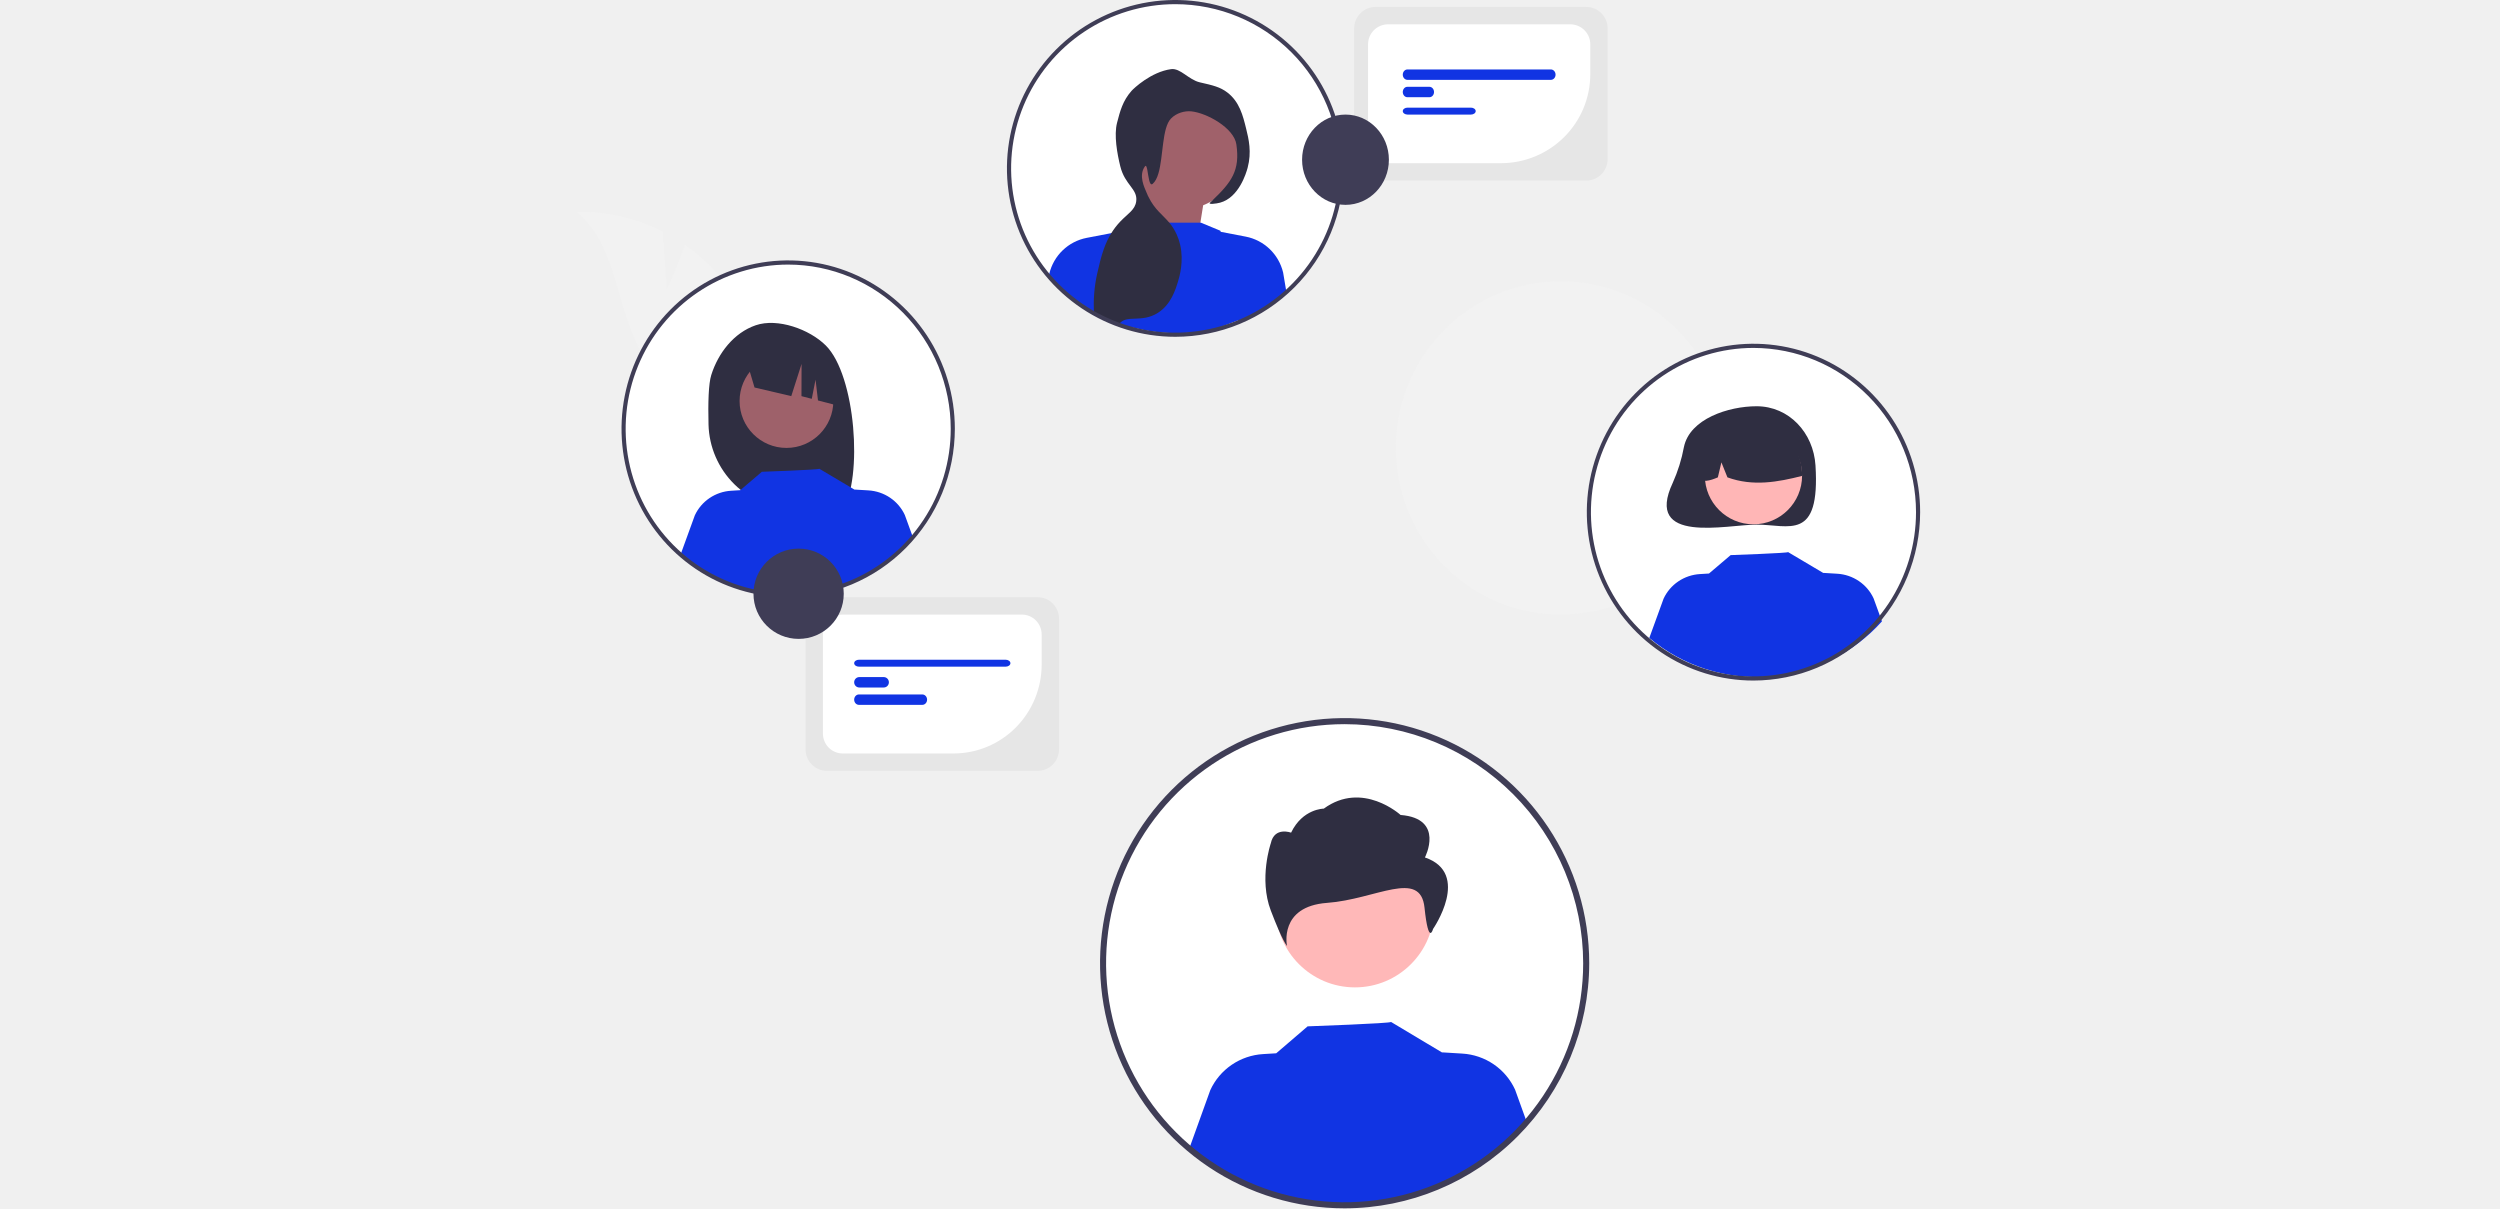
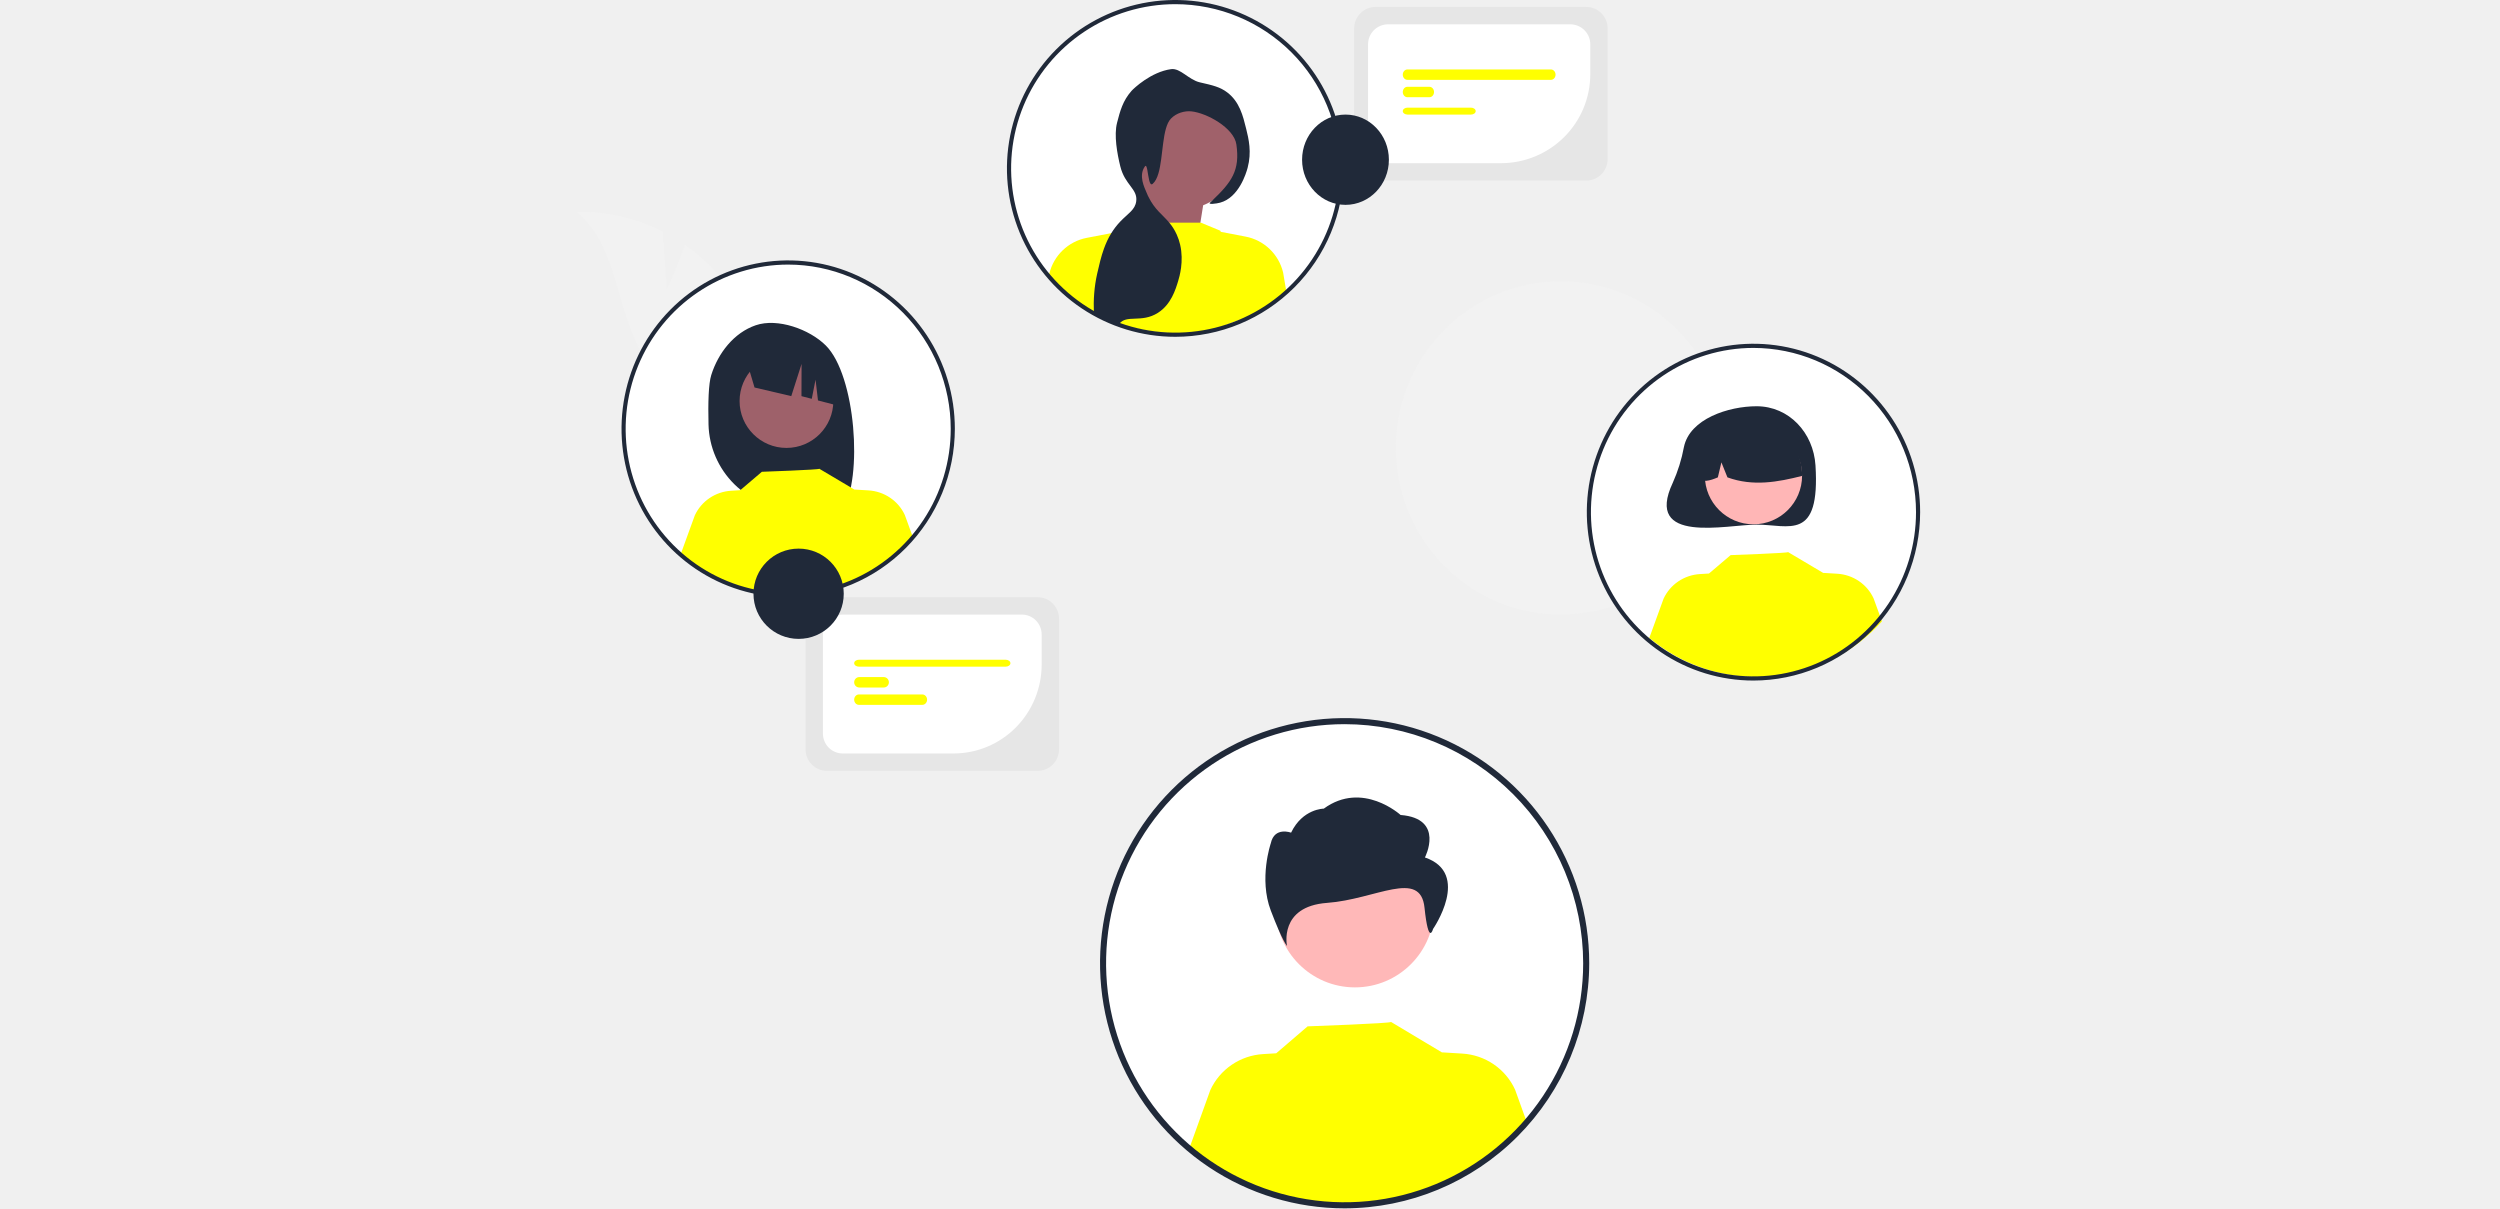
<svg xmlns="http://www.w3.org/2000/svg" preserveAspectRatio="xMidYMid meet" viewBox="0 0 720 348" fill="none">
-   <g clip-path="url(#clip0_3763_12491)">
-     <path d="M497 129.085C496.983 138.579 494.181 147.854 488.948 155.738C483.714 163.622 476.285 169.761 467.599 173.379C458.914 176.996 449.361 177.93 440.15 176.061C430.94 174.192 422.484 169.606 415.853 162.881C409.222 156.156 404.713 147.595 402.896 138.281C401.08 128.966 402.038 119.317 405.648 110.553C409.259 101.788 415.36 94.302 423.18 89.042C431.001 83.782 440.189 80.983 449.584 81C455.826 80.995 462.008 82.236 467.774 84.653C473.54 87.07 478.777 90.614 483.183 95.083C487.589 99.551 491.078 104.855 493.449 110.691C495.82 116.526 497.027 122.777 497 129.085Z" fill="#F2F2F2" />
-     <path d="M504.5 195C530.734 195 552 173.734 552 147.5C552 121.266 530.734 100 504.5 100C478.266 100 457 121.266 457 147.5C457 173.734 478.266 195 504.5 195Z" fill="white" />
-     <path d="M484.965 128.766C484.31 132.302 483.236 135.747 481.765 139.027C473.344 156.925 497.325 151.091 505.895 151.091C515.265 151.091 524.23 156.042 522.861 134.046C522.276 124.65 515.265 117 505.895 117C497.892 117 486.639 120.574 484.965 128.766Z" fill="#2F2E41" />
-     <path d="M505 151C512.732 151 519 144.732 519 137C519 129.268 512.732 123 505 123C497.268 123 491 129.268 491 137C491 144.732 497.268 151 505 151Z" fill="#FFB6B6" />
-     <path d="M495.426 123.304C497.798 121.834 500.515 121.039 503.292 121.001C506.069 120.964 508.806 121.686 511.215 123.092C513.624 124.498 515.617 126.536 516.986 128.993C518.355 131.45 519.05 134.236 518.997 137.059C512.101 138.82 504.855 140.167 497.501 137.48L495.764 133.159L494.74 137.483C492.5 138.414 490.254 139.202 488.009 137.474C487.917 134.659 488.554 131.869 489.856 129.382C491.157 126.895 493.078 124.799 495.426 123.304Z" fill="#2F2E41" />
-     <path d="M542 178.953C533.703 188.264 522.027 193.984 509.492 194.877C496.957 195.771 484.568 191.766 475 183.729L479.108 172.424C480.036 170.416 481.501 168.695 483.345 167.446C485.189 166.197 487.344 165.467 489.577 165.333L492.19 165.175L498.421 159.874C498.421 159.874 515.21 159.283 514.961 159L525.131 165.033L525.122 164.992L529.12 165.233C531.354 165.366 533.508 166.096 535.353 167.346C537.197 168.595 538.662 170.316 539.59 172.324L542 178.953Z" fill="#1134E3" />
-     <path d="M192.043 83.388L190.866 66.698C183.155 62.768 174.619 60.817 166 61.014C178.126 70.568 177.154 89.663 185.552 102.731C188.202 106.787 191.713 110.182 195.825 112.667C199.938 115.151 204.546 116.66 209.308 117.082L219.399 123C220.554 115.223 220.04 107.283 217.894 99.727C215.749 92.171 212.021 85.18 206.969 79.234C204.103 75.927 200.839 73.001 197.255 70.525C195.05 76.981 192.043 83.388 192.043 83.388Z" fill="#F2F2F2" />
-     <path d="M505 196C495.507 196 486.226 193.156 478.333 187.826C470.439 182.497 464.287 174.922 460.654 166.06C457.021 157.198 456.07 147.446 457.922 138.038C459.774 128.63 464.346 119.988 471.059 113.205C477.772 106.422 486.325 101.803 495.636 99.932C504.947 98.061 514.598 99.021 523.369 102.692C532.14 106.363 539.636 112.579 544.911 120.555C550.185 128.531 553 137.908 553 147.5C552.986 160.359 547.924 172.686 538.925 181.779C529.927 190.871 517.726 195.985 505 196ZM505 100.2C495.741 100.2 486.691 102.974 478.993 108.172C471.294 113.369 465.294 120.756 461.751 129.399C458.208 138.042 457.281 147.552 459.087 156.728C460.893 165.903 465.352 174.331 471.899 180.946C478.446 187.561 486.787 192.066 495.867 193.891C504.948 195.716 514.36 194.779 522.914 191.199C531.468 187.619 538.779 181.557 543.923 173.778C549.067 166 551.812 156.855 551.812 147.5C551.798 134.96 546.862 122.937 538.086 114.07C529.31 105.202 517.411 100.214 505 100.2Z" fill="#3F3D56" />
-     <path d="M338.5 96C364.734 96 386 74.734 386 48.5C386 22.267 364.734 1 338.5 1C312.266 1 291 22.267 291 48.5C291 74.734 312.266 96 338.5 96Z" fill="white" />
-     <path d="M344.755 70.113L347.094 55.459L331.302 49.012L328.962 71.286L344.755 70.113Z" fill="#A0616A" />
-     <path d="M360.413 90.48C359.057 91.142 357.402 91.938 356 92.469C353.195 93.532 350.536 94.778 347.566 95.314C344.663 95.839 341.617 95.948 338.637 95.948C334.61 95.948 330.602 95.415 326.731 94.457C325.215 94.085 324.265 94.491 322.762 93.96C322.028 93.468 321.431 93.023 321.274 92.966C319.409 92.288 318.331 92.311 316.567 91.413C316.329 91.294 316.092 91.172 315.854 91.043C315.591 90.909 315.33 90.766 315.066 90.619C314.731 90.435 314.397 90.243 314.064 90.049C312.949 89.402 311.851 88.703 310.802 87.976L310.733 87.93C310.671 87.886 310.609 87.844 310.549 87.8C310.588 87.596 310.624 87.409 310.658 87.244C310.787 86.594 310.872 86.237 310.872 86.237L317.943 71.598L319.914 67.519L320.875 67.123L328.132 64.134H345.87L351.466 66.453C351.466 66.453 351.495 66.559 351.552 66.763C352.109 68.769 355.364 79.338 360.413 90.48C360.482 90.635 360.053 89.687 360.413 90.48Z" fill="#1134E3" />
-     <path d="M340.764 60.172C349.658 60.172 356.869 52.946 356.869 44.032C356.869 35.119 349.658 27.894 340.764 27.894C331.87 27.894 324.66 35.119 324.66 44.032C324.66 52.946 331.87 60.172 340.764 60.172Z" fill="#A0616A" />
-     <path d="M320.903 66.984L320.875 67.123L315.965 90.518L315.923 90.722L315.854 91.044C315.59 90.909 315.33 90.766 315.067 90.62C314.731 90.435 314.398 90.244 314.064 90.049C312.949 89.403 311.852 88.703 310.802 87.977L310.732 87.929C310.671 87.886 310.608 87.844 310.549 87.801C309.747 87.24 308.965 86.655 308.202 86.051C308.197 86.047 308.193 86.044 308.187 86.038C306.825 84.938 305.513 83.755 304.259 82.498C303.449 81.686 302.671 80.851 301.927 79.994L302.039 79.52L302.05 79.472L302.191 78.868C303.44 73.581 307.666 69.523 312.99 68.501L320.064 67.144L320.903 66.984Z" fill="#1134E3" />
-     <path d="M370.523 84.095C368.439 85.873 366.295 87.576 363.937 88.989C363.707 89.128 363.472 89.265 363.237 89.403C362.235 89.983 361.001 90.472 359.968 90.977C358.612 91.64 357.898 91.938 356.496 92.469L356.387 91.956L350.834 66.626L351.552 66.763L358.747 68.145C364.07 69.168 368.297 73.226 369.545 78.513L370.386 83.52L370.523 84.095Z" fill="#1134E3" />
-     <path d="M359.31 48.346C358.891 49.909 356.786 56.895 351.396 58.365C350.338 58.655 347.812 58.989 348.481 58.365C348.633 58.222 348.78 58.083 348.927 57.946C354.777 52.433 357.164 49.063 356.074 41.583C355.381 36.821 347.499 32.496 343.065 32.066C341.195 31.885 338.809 32.519 337.233 34.152C334.632 36.844 335.061 45.106 333.62 49.959C333.233 51.258 332.714 52.314 331.967 52.953C331.502 53.351 331.205 52.844 330.986 52.013C330.518 50.248 330.397 47.016 329.733 47.929C327.814 50.577 329.643 54.086 330.195 55.44C330.309 55.717 330.425 55.984 330.541 56.237V56.24C330.609 56.385 330.678 56.53 330.746 56.667V56.67C332.589 60.438 334.805 61.786 336.758 64.134C337.525 65.053 338.251 66.121 338.899 67.55C339.343 68.529 339.663 69.512 339.883 70.477C341.001 75.317 339.674 79.715 339.315 80.91C338.563 83.4 337.272 87.678 333.483 90.093C328.726 93.127 324.384 90.453 322.308 93.334C322.282 93.367 322.259 93.401 322.236 93.435C322.158 93.551 322.088 93.668 322.029 93.784C320.164 93.106 318.331 92.311 316.567 91.413C316.329 91.294 316.092 91.172 315.854 91.043C315.59 90.909 315.33 90.766 315.066 90.619C315.056 90.417 315.046 90.215 315.038 90.011C314.885 86.509 315.115 82.66 315.986 78.822C316.543 76.371 317.096 73.94 317.943 71.598C318.496 70.071 319.173 68.58 320.064 67.144C320.776 65.99 321.624 64.869 322.651 63.792C324.909 61.429 326.915 60.443 327.233 57.948C327.688 54.387 323.987 53.315 322.651 47.929C321.74 44.246 320.787 38.938 321.711 35.361C322.584 31.981 323.344 29.049 325.877 26.175C326.487 25.487 331.489 20.699 337.285 19.912C339.955 19.552 342.337 22.979 345.565 23.717C349.276 24.563 351.402 25.047 353.478 26.639C356.988 29.325 357.977 33.342 358.894 37.075C359.612 39.994 360.542 43.77 359.31 48.346Z" fill="#2F2E41" />
-     <path d="M338.5 97C328.908 97 319.531 94.156 311.555 88.826C303.579 83.497 297.363 75.922 293.692 67.06C290.021 58.198 289.061 48.446 290.932 39.038C292.803 29.63 297.422 20.988 304.205 14.205C310.988 7.423 319.63 2.803 329.038 0.932C338.446 -0.939 348.198 0.021 357.06 3.692C365.922 7.363 373.497 13.579 378.826 21.555C384.156 29.531 387 38.908 387 48.5C386.985 61.358 381.871 73.686 372.779 82.779C363.686 91.871 351.359 96.985 338.5 97ZM338.5 1.2C329.145 1.2 320 3.974 312.222 9.172C304.443 14.369 298.381 21.756 294.801 30.399C291.221 39.042 290.284 48.553 292.109 57.728C293.934 66.903 298.439 75.331 305.054 81.946C311.669 88.561 320.097 93.066 329.272 94.891C338.448 96.716 347.958 95.779 356.601 92.199C365.244 88.619 372.631 82.557 377.828 74.778C383.026 67 385.8 57.855 385.8 48.5C385.786 35.96 380.798 23.937 371.93 15.07C363.063 6.202 351.04 1.214 338.5 1.2Z" fill="#3F3D56" />
-     <path d="M387.253 347.006C425.61 347.006 456.704 315.845 456.704 277.406C456.704 238.967 425.61 207.806 387.253 207.806C348.896 207.806 317.801 238.967 317.801 277.406C317.801 315.845 348.896 347.006 387.253 347.006Z" fill="white" />
-     <path d="M390.229 284.366C402.832 284.366 413.049 274.127 413.049 261.497C413.049 248.868 402.832 238.629 390.229 238.629C377.626 238.629 367.409 248.868 367.409 261.497C367.409 274.127 377.626 284.366 390.229 284.366Z" fill="#FFB8B8" />
-     <path d="M410.375 246.945C410.375 246.945 416.215 235.73 403.368 234.71C403.368 234.71 392.415 224.729 381.251 232.885C381.251 232.885 375.162 232.885 371.832 239.808C371.832 239.808 367.043 237.983 365.991 242.867C365.991 242.867 362.486 253.062 365.991 262.238C369.495 271.414 370.659 272.434 370.659 272.434C370.659 272.434 368.2 261.047 382.217 260.027C396.233 259.008 409.092 250.187 410.26 261.402C411.429 272.617 412.713 267.551 412.713 267.551C412.713 267.551 423.807 251.533 410.375 246.945Z" fill="#2F2E41" />
-     <path d="M439.838 323.516C427.797 337.145 410.852 345.518 392.661 346.826C374.469 348.134 356.491 342.272 342.605 330.507L348.566 313.959C349.914 311.02 352.039 308.501 354.716 306.672C357.393 304.844 360.519 303.774 363.76 303.579L367.552 303.347L376.595 295.589C376.595 295.589 400.959 294.723 400.598 294.309L415.357 303.14L415.344 303.079L421.146 303.433C424.387 303.627 427.514 304.696 430.191 306.525C432.867 308.353 434.993 310.873 436.339 313.812L439.838 323.516Z" fill="#1134E3" />
-     <path d="M387.253 348C373.32 348 359.701 343.86 348.116 336.103C336.532 328.346 327.503 317.321 322.171 304.421C316.84 291.522 315.445 277.328 318.163 263.634C320.881 249.94 327.59 237.361 337.442 227.488C347.293 217.615 359.845 210.892 373.51 208.168C387.175 205.444 401.339 206.842 414.21 212.185C427.082 217.528 438.084 226.577 445.825 238.186C453.565 249.795 457.697 263.444 457.697 277.406C457.675 296.122 450.247 314.066 437.041 327.3C423.834 340.534 405.929 347.979 387.253 348ZM387.253 208.558C373.665 208.558 360.383 212.596 349.085 220.161C337.787 227.726 328.981 238.479 323.782 251.059C318.582 263.639 317.221 277.482 319.872 290.837C322.523 304.192 329.066 316.46 338.674 326.088C348.282 335.717 360.523 342.274 373.85 344.93C387.177 347.587 400.99 346.224 413.543 341.013C426.097 335.802 436.826 326.977 444.375 315.655C451.924 304.334 455.953 291.023 455.953 277.406C455.933 259.153 448.688 241.653 435.809 228.746C422.929 215.839 405.467 208.579 387.253 208.558Z" fill="#3F3D56" />
-     <path d="M227.5 171C253.734 171 275 149.734 275 123.5C275 97.266 253.734 76 227.5 76C201.266 76 180 97.266 180 123.5C180 149.734 201.266 171 227.5 171Z" fill="white" />
-     <path d="M204.84 108.019C206.836 101.658 211.373 95.825 217.649 93.674C223.924 91.524 233.114 94.799 237.832 99.503C246.462 108.106 248.568 137.66 242.638 147C241.459 146.938 237.39 146.891 236.196 146.847L234.508 141.217V146.791C232.606 146.732 230.689 146.692 228.758 146.669C222.282 146.589 216.09 144.001 211.483 139.448C206.876 134.896 204.213 128.734 204.054 122.258C203.899 116.063 204.054 110.526 204.84 108.019Z" fill="#2F2E41" />
-     <path d="M226.5 129C233.956 129 240 122.956 240 115.5C240 108.044 233.956 102 226.5 102C219.044 102 213 108.044 213 115.5C213 122.956 219.044 129 226.5 129Z" fill="#9E616A" />
-     <path d="M215 103.848L230.331 96C233.466 97.444 236.165 99.719 238.15 102.588C240.134 105.458 241.332 108.819 241.618 112.321L242 117L235.58 115.329L234.877 109.346L233.786 114.863L230.824 114.092L230.852 104.803L227.887 114.085L217.305 111.6L215 103.848Z" fill="#2F2E41" />
-     <path d="M263 154.953C254.703 164.264 243.027 169.984 230.492 170.877C217.957 171.771 205.568 167.766 196 159.729L200.108 148.424C201.036 146.416 202.501 144.695 204.345 143.446C206.189 142.197 208.344 141.467 210.577 141.333L213.19 141.175L219.421 135.874C219.421 135.874 236.21 135.283 235.961 135L246.131 141.033L246.122 140.992L250.12 141.233C252.354 141.366 254.508 142.096 256.353 143.345C258.197 144.595 259.662 146.316 260.59 148.324L263 154.953Z" fill="#1134E3" />
-     <path d="M227 172C217.507 172 208.226 169.156 200.333 163.826C192.439 158.497 186.287 150.922 182.654 142.06C179.021 133.198 178.07 123.446 179.922 114.038C181.774 104.63 186.346 95.988 193.059 89.205C199.772 82.422 208.325 77.803 217.636 75.932C226.947 74.061 236.598 75.021 245.369 78.692C254.14 82.363 261.636 88.579 266.911 96.555C272.185 104.531 275 113.908 275 123.5C274.986 136.359 269.924 148.686 260.925 157.779C251.927 166.871 239.726 171.985 227 172ZM227 76.2C217.741 76.2 208.691 78.974 200.993 84.172C193.294 89.369 187.294 96.756 183.751 105.399C180.208 114.042 179.281 123.552 181.087 132.728C182.893 141.903 187.352 150.331 193.899 156.946C200.446 163.561 208.787 168.066 217.867 169.891C226.948 171.716 236.36 170.779 244.914 167.199C253.468 163.619 260.779 157.557 265.923 149.778C271.067 142 273.812 132.855 273.812 123.5C273.798 110.96 268.862 98.937 260.086 90.07C251.31 81.202 239.411 76.214 227 76.2Z" fill="#3F3D56" />
-     <path d="M298.862 222H238.138C236.511 221.998 234.951 221.347 233.8 220.188C232.649 219.03 232.002 217.46 232 215.822V178.178C232.002 176.54 232.649 174.97 233.8 173.812C234.951 172.653 236.511 172.002 238.138 172H298.862C300.489 172.002 302.049 172.653 303.2 173.812C304.351 174.97 304.998 176.54 305 178.178V215.822C304.998 217.46 304.351 219.03 303.2 220.188C302.049 221.347 300.489 221.998 298.862 222Z" fill="#E6E6E6" />
-     <path d="M274.668 217H242.687C241.179 216.998 239.734 216.393 238.668 215.316C237.601 214.24 237.002 212.78 237 211.257V182.743C237.002 181.22 237.601 179.76 238.668 178.684C239.734 177.607 241.179 177.002 242.687 177H294.313C295.821 177.002 297.266 177.607 298.333 178.684C299.399 179.76 299.998 181.22 300 182.743V191.42C299.992 198.202 297.321 204.704 292.572 209.499C287.823 214.295 281.384 216.992 274.668 217Z" fill="white" />
-     <path d="M289.622 192H247.378C247.012 192 246.662 191.895 246.404 191.707C246.145 191.52 246 191.265 246 191C246 190.735 246.145 190.48 246.404 190.293C246.662 190.105 247.012 190 247.378 190H289.622C289.988 190 290.338 190.105 290.596 190.293C290.855 190.48 291 190.735 291 191C291 191.265 290.855 191.52 290.596 191.707C290.338 191.895 289.988 192 289.622 192Z" fill="#1134E3" />
-     <path d="M254.529 198H247.471C247.081 198 246.707 197.842 246.431 197.561C246.155 197.279 246 196.898 246 196.5C246 196.102 246.155 195.721 246.431 195.439C246.707 195.158 247.081 195 247.471 195H254.529C254.919 195 255.293 195.158 255.569 195.439C255.845 195.721 256 196.102 256 196.5C256 196.898 255.845 197.279 255.569 197.561C255.293 197.842 254.919 198 254.529 198Z" fill="#1134E3" />
-     <path d="M265.629 203H247.371C247.007 202.999 246.658 202.841 246.401 202.56C246.144 202.278 246 201.897 246 201.5C246 201.103 246.144 200.722 246.401 200.44C246.658 200.159 247.007 200.001 247.371 200H265.629C265.993 200.001 266.342 200.159 266.599 200.44C266.856 200.722 267 201.103 267 201.5C267 201.897 266.856 202.278 266.599 202.56C266.342 202.841 265.993 202.999 265.629 203Z" fill="#1134E3" />
-     <path d="M230 184C237.18 184 243 178.18 243 171C243 163.82 237.18 158 230 158C222.82 158 217 163.82 217 171C217 178.18 222.82 184 230 184Z" fill="#3F3D56" />
-     <path d="M456.862 52H396.138C394.511 51.998 392.951 51.347 391.8 50.188C390.649 49.03 390.002 47.46 390 45.822V8.178C390.002 6.54 390.649 4.97 391.8 3.812C392.951 2.653 394.511 2.002 396.138 2H456.862C458.489 2.002 460.049 2.653 461.2 3.812C462.351 4.97 462.998 6.54 463 8.178V45.822C462.998 47.46 462.351 49.03 461.2 50.188C460.049 51.347 458.489 51.998 456.862 52Z" fill="#E6E6E6" />
-     <path d="M432.266 47H399.777C398.246 46.998 396.777 46.393 395.694 45.316C394.611 44.24 394.002 42.78 394 41.257V12.743C394.002 11.22 394.611 9.76 395.694 8.684C396.777 7.607 398.246 7.002 399.777 7H452.223C453.755 7.002 455.223 7.607 456.306 8.684C457.389 9.76 457.998 11.22 458 12.743V21.42C457.992 28.202 455.279 34.704 450.454 39.499C445.63 44.295 439.089 46.992 432.266 47Z" fill="white" />
-     <path d="M446.653 23H405.347C404.99 23 404.647 22.842 404.395 22.561C404.142 22.279 404 21.898 404 21.5C404 21.102 404.142 20.721 404.395 20.439C404.647 20.158 404.99 20 405.347 20H446.653C447.01 20 447.353 20.158 447.605 20.439C447.858 20.721 448 21.102 448 21.5C448 21.898 447.858 22.279 447.605 22.561C447.353 22.842 447.01 23 446.653 23Z" fill="#1134E3" />
-     <path d="M411.676 28H405.324C404.973 28 404.636 27.842 404.388 27.561C404.14 27.279 404 26.898 404 26.5C404 26.102 404.14 25.721 404.388 25.439C404.636 25.158 404.973 25 405.324 25H411.676C412.027 25 412.364 25.158 412.612 25.439C412.86 25.721 413 26.102 413 26.5C413 26.898 412.86 27.279 412.612 27.561C412.364 27.842 412.027 28 411.676 28Z" fill="#1134E3" />
-     <path d="M423.626 33H405.371C405.007 32.999 404.658 32.894 404.401 32.706C404.144 32.519 404 32.265 404 32C404 31.735 404.144 31.481 404.401 31.294C404.658 31.106 405.007 31.001 405.371 31H423.626C423.991 31 424.34 31.105 424.598 31.293C424.855 31.48 425 31.735 425 32C425 32.265 424.855 32.52 424.598 32.707C424.34 32.895 423.991 33 423.626 33Z" fill="#1134E3" />
-     <path d="M387.5 59C394.404 59 400 53.18 400 46C400 38.82 394.404 33 387.5 33C380.596 33 375 38.82 375 46C375 53.18 380.596 59 387.5 59Z" fill="#3F3D56" />
-   </g>
-   <defs>
-     <clipPath id="clip0_3763_12491">
-       <rect width="401" height="348" fill="white" transform="translate(159)" />
-     </clipPath>
-   </defs>
+   <path d="M497 129.085C496.983 138.579 494.181 147.854 488.948 155.738C483.714 163.622 476.285 169.761 467.599 173.379C458.914 176.996 449.361 177.93 440.15 176.061C430.94 174.192 422.484 169.606 415.853 162.881C409.222 156.156 404.713 147.595 402.896 138.281C401.08 128.966 402.038 119.317 405.648 110.553C409.259 101.788 415.36 94.302 423.18 89.042C431.001 83.782 440.189 80.983 449.584 81C455.826 80.995 462.008 82.236 467.774 84.653C473.54 87.07 478.777 90.614 483.183 95.083C487.589 99.551 491.078 104.855 493.449 110.691C495.82 116.526 497.027 122.777 497 129.085Z" fill="#F2F2F2" />
+   <path d="M504.5 195C530.734 195 552 173.734 552 147.5C552 121.266 530.734 100 504.5 100C478.266 100 457 121.266 457 147.5C457 173.734 478.266 195 504.5 195Z" fill="white" />
+   <path d="M484.965 128.766C484.31 132.302 483.236 135.747 481.765 139.027C473.344 156.925 497.325 151.091 505.895 151.091C515.265 151.091 524.23 156.042 522.861 134.046C522.276 124.65 515.265 117 505.895 117C497.892 117 486.639 120.574 484.965 128.766Z" fill="#202939" />
+   <path d="M505 151C512.732 151 519 144.732 519 137C519 129.268 512.732 123 505 123C497.268 123 491 129.268 491 137C491 144.732 497.268 151 505 151Z" fill="#FFB6B6" />
+   <path d="M495.426 123.304C497.798 121.834 500.515 121.039 503.292 121.001C506.069 120.964 508.806 121.686 511.215 123.092C513.624 124.498 515.617 126.536 516.986 128.993C518.355 131.45 519.05 134.236 518.997 137.059C512.101 138.82 504.855 140.167 497.501 137.48L495.764 133.159L494.74 137.483C492.5 138.414 490.254 139.202 488.009 137.474C487.917 134.659 488.554 131.869 489.856 129.382C491.157 126.895 493.078 124.799 495.426 123.304Z" fill="#202939" />
+   <path d="M542 178.953C533.703 188.264 522.027 193.984 509.492 194.877C496.957 195.771 484.568 191.766 475 183.729L479.108 172.424C480.036 170.416 481.501 168.695 483.345 167.446C485.189 166.197 487.344 165.467 489.577 165.333L492.19 165.175L498.421 159.874C498.421 159.874 515.21 159.283 514.961 159L525.131 165.033L525.122 164.992L529.12 165.233C531.354 165.366 533.508 166.096 535.353 167.346C537.197 168.595 538.662 170.316 539.59 172.324L542 178.953Z" fill="yellow" />
+   <path d="M192.043 83.388L190.866 66.698C183.155 62.768 174.619 60.817 166 61.014C178.126 70.568 177.154 89.663 185.552 102.731C188.202 106.787 191.713 110.182 195.825 112.667C199.938 115.151 204.546 116.66 209.308 117.082L219.399 123C220.554 115.223 220.04 107.283 217.894 99.727C215.749 92.171 212.021 85.18 206.969 79.234C204.103 75.927 200.839 73.001 197.255 70.525C195.05 76.981 192.043 83.388 192.043 83.388Z" fill="#F2F2F2" />
+   <path d="M505 196C495.507 196 486.226 193.156 478.333 187.826C470.439 182.497 464.287 174.922 460.654 166.06C457.021 157.198 456.07 147.446 457.922 138.038C459.774 128.63 464.346 119.988 471.059 113.205C477.772 106.422 486.325 101.803 495.636 99.932C504.947 98.061 514.598 99.021 523.369 102.692C532.14 106.363 539.636 112.579 544.911 120.555C550.185 128.531 553 137.908 553 147.5C552.986 160.359 547.924 172.686 538.925 181.779C529.927 190.871 517.726 195.985 505 196ZM505 100.2C495.741 100.2 486.691 102.974 478.993 108.172C471.294 113.369 465.294 120.756 461.751 129.399C458.208 138.042 457.281 147.552 459.087 156.728C460.893 165.903 465.352 174.331 471.899 180.946C478.446 187.561 486.787 192.066 495.867 193.891C504.948 195.716 514.36 194.779 522.914 191.199C531.468 187.619 538.779 181.557 543.923 173.778C549.067 166 551.812 156.855 551.812 147.5C551.798 134.96 546.862 122.937 538.086 114.07C529.31 105.202 517.411 100.214 505 100.2Z" fill="#202939" />
+   <path d="M338.5 96C364.734 96 386 74.734 386 48.5C386 22.267 364.734 1 338.5 1C312.266 1 291 22.267 291 48.5C291 74.734 312.266 96 338.5 96Z" fill="white" />
+   <path d="M344.753 70.115L347.093 55.461L331.301 49.014L328.961 71.288L344.753 70.115Z" fill="#A0616A" />
+   <path class="pos_svg_theme_color" d="M360.412 90.481C359.056 91.143 357.401 91.939 355.999 92.469C353.194 93.533 350.536 94.779 347.566 95.314C344.663 95.84 341.617 95.95 338.636 95.95C334.61 95.95 330.602 95.416 326.73 94.458C325.214 94.085 324.265 94.492 322.762 93.961C322.027 93.469 321.431 93.024 321.273 92.967C319.409 92.289 318.33 92.312 316.566 91.414C316.329 91.295 316.091 91.173 315.854 91.044C315.59 90.909 315.329 90.767 315.066 90.62C314.73 90.436 314.397 90.244 314.064 90.05C312.948 89.403 311.85 88.704 310.802 87.977L310.732 87.931C310.67 87.887 310.608 87.845 310.549 87.801C310.588 87.597 310.624 87.41 310.657 87.245C310.786 86.595 310.872 86.238 310.872 86.238L317.943 71.599L319.914 67.52L320.874 67.124L328.132 64.135H345.869L351.466 66.454C351.466 66.454 351.494 66.56 351.551 66.764C352.109 68.77 355.363 79.339 360.412 90.481C360.482 90.636 360.052 89.688 360.412 90.481Z" fill="yellow" />
+   <path d="M340.763 60.172C349.657 60.172 356.867 52.947 356.867 44.033C356.867 35.12 349.657 27.895 340.763 27.895C331.868 27.895 324.658 35.12 324.658 44.033C324.658 52.947 331.868 60.172 340.763 60.172Z" fill="#A0616A" />
+   <path class="pos_svg_theme_color" d="M320.902 66.984L320.874 67.123L315.964 90.518L315.922 90.722L315.854 91.044C315.589 90.909 315.329 90.766 315.066 90.62C314.73 90.435 314.397 90.244 314.063 90.049C312.949 89.403 311.851 88.703 310.801 87.977L310.731 87.929C310.67 87.886 310.607 87.844 310.548 87.801C309.746 87.24 308.965 86.655 308.201 86.051C308.196 86.047 308.192 86.044 308.187 86.038C306.825 84.938 305.513 83.755 304.258 82.498C303.448 81.686 302.67 80.851 301.926 79.994L302.039 79.52L302.05 79.472L302.19 78.868C303.439 73.581 307.665 69.523 312.989 68.501L320.063 67.144L320.902 66.984Z" fill="yellow" />
+   <path class="pos_svg_theme_color" d="M370.521 84.096C368.437 85.874 366.293 87.576 363.935 88.99C363.706 89.129 363.471 89.266 363.236 89.404C362.234 89.984 361 90.474 359.967 90.978C358.611 91.641 357.897 91.939 356.494 92.47L356.386 91.957L350.832 66.627L351.55 66.764L358.745 68.146C364.068 69.169 368.296 73.227 369.543 78.514L370.385 83.521L370.521 84.096Z" fill="yellow" />
+   <path d="M359.31 48.347C358.891 49.91 356.787 56.896 351.396 58.366C350.338 58.656 347.812 58.989 348.481 58.366C348.633 58.224 348.78 58.084 348.928 57.946C354.777 52.434 357.164 49.064 356.074 41.584C355.382 36.822 347.499 32.497 343.065 32.067C341.195 31.886 338.809 32.52 337.233 34.153C334.632 36.845 335.061 45.107 333.62 49.959C333.233 51.259 332.714 52.315 331.967 52.954C331.502 53.352 331.205 52.845 330.986 52.014C330.518 50.249 330.397 47.017 329.733 47.93C327.814 50.578 329.643 54.087 330.195 55.441C330.309 55.718 330.425 55.985 330.542 56.238V56.241C330.609 56.386 330.678 56.531 330.746 56.668V56.67C332.59 60.439 334.805 61.787 336.758 64.135C337.525 65.054 338.251 66.122 338.899 67.551C339.343 68.53 339.663 69.513 339.883 70.478C341.001 75.318 339.674 79.716 339.315 80.912C338.563 83.401 337.272 87.679 333.483 90.094C328.726 93.128 324.385 90.454 322.308 93.335C322.282 93.368 322.259 93.402 322.236 93.436C322.158 93.552 322.088 93.669 322.029 93.785C320.164 93.107 318.331 92.312 316.567 91.414C316.329 91.295 316.092 91.173 315.854 91.044C315.591 90.91 315.33 90.767 315.066 90.62C315.056 90.418 315.046 90.216 315.038 90.011C314.885 86.51 315.115 82.661 315.986 78.823C316.544 76.372 317.096 73.941 317.943 71.599C318.496 70.072 319.173 68.581 320.064 67.145C320.777 65.99 321.624 64.87 322.651 63.793C324.909 61.43 326.916 60.444 327.233 57.949C327.688 54.388 323.987 53.316 322.651 47.93C321.74 44.247 320.787 38.939 321.711 35.362C322.584 31.982 323.344 29.05 325.877 26.177C326.487 25.488 331.489 20.7 337.285 19.913C339.955 19.553 342.337 22.98 345.565 23.718C349.276 24.564 351.402 25.048 353.478 26.64C356.988 29.326 357.977 33.343 358.894 37.075C359.612 39.995 360.542 43.771 359.31 48.347Z" fill="#202939" />
+   <path d="M338.5 97C328.908 97 319.531 94.156 311.555 88.826C303.579 83.497 297.363 75.922 293.692 67.06C290.021 58.198 289.061 48.446 290.932 39.038C292.803 29.63 297.422 20.988 304.205 14.205C310.988 7.423 319.63 2.803 329.038 0.932C338.446 -0.939 348.198 0.021 357.06 3.692C365.922 7.363 373.497 13.579 378.826 21.555C384.156 29.531 387 38.908 387 48.5C386.985 61.358 381.871 73.686 372.779 82.779C363.686 91.871 351.359 96.985 338.5 97ZM338.5 1.2C329.145 1.2 320 3.974 312.222 9.172C304.443 14.369 298.381 21.756 294.801 30.399C291.221 39.042 290.284 48.553 292.109 57.728C293.934 66.903 298.439 75.331 305.054 81.946C311.669 88.561 320.097 93.066 329.272 94.891C338.448 96.716 347.958 95.779 356.601 92.199C365.244 88.619 372.631 82.557 377.828 74.778C383.026 67 385.8 57.855 385.8 48.5C385.786 35.96 380.798 23.937 371.93 15.07C363.063 6.202 351.04 1.214 338.5 1.2Z" fill="#202939" />
+   <path d="M387.252 347.007C425.609 347.007 456.704 315.846 456.704 277.407C456.704 238.968 425.609 207.807 387.252 207.807C348.895 207.807 317.801 238.968 317.801 277.407C317.801 315.846 348.895 347.007 387.252 347.007Z" fill="white" />
+   <path d="M390.228 284.366C402.831 284.366 413.048 274.127 413.048 261.497C413.048 248.868 402.831 238.629 390.228 238.629C377.625 238.629 367.408 248.868 367.408 261.497C367.408 274.127 377.625 284.366 390.228 284.366Z" fill="#FFB8B8" />
+   <path d="M410.374 246.947C410.374 246.947 416.214 235.732 403.366 234.712C403.366 234.712 392.414 224.731 381.25 232.887C381.25 232.887 375.161 232.887 371.831 239.81C371.831 239.81 367.042 237.985 365.989 242.869C365.989 242.869 362.485 253.064 365.989 262.24C369.494 271.416 370.658 272.436 370.658 272.436C370.658 272.436 368.199 261.049 382.215 260.029C396.232 259.01 409.091 250.189 410.259 261.404C411.427 272.619 412.711 267.553 412.711 267.553C412.711 267.553 423.806 251.535 410.374 246.947Z" fill="#202939" />
+   <path class="pos_svg_theme_color" d="M439.838 323.516C427.797 337.145 410.852 345.518 392.661 346.826C374.469 348.134 356.491 342.272 342.605 330.507L348.566 313.959C349.914 311.02 352.039 308.501 354.716 306.672C357.393 304.844 360.519 303.774 363.76 303.579L367.552 303.347L376.595 295.589C376.595 295.589 400.959 294.723 400.598 294.309L415.357 303.14L415.344 303.079L421.146 303.433C424.387 303.627 427.514 304.696 430.191 306.525C432.867 308.353 434.993 310.873 436.34 313.812L439.838 323.516Z" fill="yellow" />
+   <path d="M387.252 348.001C373.32 348.001 359.7 343.861 348.116 336.104C336.532 328.347 327.503 317.321 322.171 304.422C316.839 291.523 315.444 277.328 318.162 263.635C320.88 249.941 327.589 237.362 337.441 227.489C347.293 217.616 359.845 210.893 373.509 208.169C387.174 205.445 401.338 206.843 414.21 212.186C427.082 217.529 438.084 226.578 445.824 238.187C453.565 249.796 457.696 263.445 457.696 277.407C457.675 296.123 450.246 314.067 437.04 327.301C423.834 340.535 405.929 347.98 387.252 348.001ZM387.252 208.559C373.665 208.559 360.382 212.597 349.084 220.162C337.787 227.727 328.981 238.48 323.781 251.06C318.581 263.64 317.221 277.483 319.872 290.838C322.523 304.193 329.066 316.461 338.674 326.089C348.282 335.718 360.523 342.275 373.849 344.931C387.176 347.588 400.99 346.224 413.543 341.014C426.096 335.803 436.826 326.978 444.375 315.656C451.924 304.335 455.953 291.024 455.953 277.407C455.932 259.154 448.688 241.654 435.808 228.747C422.929 215.84 405.467 208.58 387.252 208.559Z" fill="#202939" />
+   <path d="M227.5 171C253.734 171 275 149.734 275 123.5C275 97.266 253.734 76 227.5 76C201.266 76 180 97.266 180 123.5C180 149.734 201.266 171 227.5 171Z" fill="white" />
+   <path d="M204.84 108.019C206.836 101.658 211.373 95.825 217.649 93.674C223.924 91.524 233.114 94.799 237.832 99.503C246.462 108.106 248.568 137.66 242.638 147C241.459 146.938 237.39 146.891 236.196 146.847L234.508 141.217V146.791C232.606 146.732 230.689 146.692 228.758 146.669C222.282 146.589 216.09 144.001 211.483 139.448C206.876 134.896 204.213 128.734 204.054 122.258C203.899 116.063 204.054 110.526 204.84 108.019Z" fill="#202939" />
+   <path d="M226.5 129C233.956 129 240 122.956 240 115.5C240 108.044 233.956 102 226.5 102C219.044 102 213 108.044 213 115.5C213 122.956 219.044 129 226.5 129Z" fill="#9E616A" />
+   <path d="M215 103.848L230.331 96C233.466 97.444 236.165 99.719 238.15 102.588C240.134 105.458 241.332 108.819 241.618 112.321L242 117L235.58 115.329L234.877 109.346L233.786 114.863L230.824 114.092L230.852 104.803L227.887 114.085L217.305 111.6L215 103.848Z" fill="#202939" />
+   <path class="pos_svg_theme_color" d="M263 154.953C254.703 164.264 243.027 169.984 230.492 170.877C217.957 171.771 205.568 167.766 196 159.729L200.108 148.424C201.036 146.416 202.501 144.695 204.345 143.446C206.189 142.197 208.344 141.467 210.577 141.333L213.19 141.175L219.421 135.874C219.421 135.874 236.21 135.283 235.961 135L246.131 141.033L246.122 140.992L250.12 141.233C252.354 141.366 254.508 142.096 256.353 143.345C258.197 144.595 259.662 146.316 260.59 148.324L263 154.953Z" fill="yellow" />
+   <path d="M227 172C217.507 172 208.226 169.156 200.333 163.826C192.439 158.497 186.287 150.922 182.654 142.06C179.021 133.198 178.07 123.446 179.922 114.038C181.774 104.63 186.346 95.988 193.059 89.205C199.772 82.422 208.325 77.803 217.636 75.932C226.947 74.061 236.598 75.021 245.369 78.692C254.14 82.363 261.636 88.579 266.911 96.555C272.185 104.531 275 113.908 275 123.5C274.986 136.359 269.924 148.686 260.925 157.779C251.927 166.871 239.726 171.985 227 172ZM227 76.2C217.741 76.2 208.691 78.974 200.993 84.172C193.294 89.369 187.294 96.756 183.751 105.399C180.208 114.042 179.281 123.552 181.087 132.728C182.893 141.903 187.352 150.331 193.899 156.946C200.446 163.561 208.787 168.066 217.867 169.891C226.948 171.716 236.36 170.779 244.914 167.199C253.468 163.619 260.779 157.557 265.923 149.778C271.067 142 273.812 132.855 273.812 123.5C273.798 110.96 268.862 98.937 260.086 90.07C251.31 81.202 239.411 76.214 227 76.2Z" fill="#202939" />
+   <path d="M298.862 222H238.138C236.511 221.998 234.951 221.347 233.8 220.188C232.649 219.03 232.002 217.46 232 215.822V178.178C232.002 176.54 232.649 174.97 233.8 173.812C234.951 172.653 236.511 172.002 238.138 172H298.862C300.489 172.002 302.049 172.653 303.2 173.812C304.351 174.97 304.998 176.54 305 178.178V215.822C304.998 217.46 304.351 219.03 303.2 220.188C302.049 221.347 300.489 221.998 298.862 222Z" fill="#E6E6E6" />
+   <path d="M274.668 217H242.687C241.179 216.998 239.734 216.393 238.668 215.316C237.601 214.24 237.002 212.78 237 211.257V182.743C237.002 181.22 237.601 179.76 238.668 178.684C239.734 177.607 241.179 177.002 242.687 177H294.313C295.821 177.002 297.266 177.607 298.333 178.684C299.399 179.76 299.998 181.22 300 182.743V191.42C299.992 198.202 297.321 204.704 292.572 209.499C287.823 214.295 281.384 216.992 274.668 217Z" fill="white" />
+   <path class="pos_svg_theme_color" d="M289.622 192H247.378C247.012 192 246.662 191.895 246.404 191.707C246.145 191.52 246 191.265 246 191C246 190.735 246.145 190.48 246.404 190.293C246.662 190.105 247.012 190 247.378 190H289.622C289.988 190 290.338 190.105 290.596 190.293C290.855 190.48 291 190.735 291 191C291 191.265 290.855 191.52 290.596 191.707C290.338 191.895 289.988 192 289.622 192Z" fill="yellow" />
+   <path class="pos_svg_theme_color" d="M254.529 198H247.471C247.081 198 246.707 197.842 246.431 197.561C246.155 197.279 246 196.898 246 196.5C246 196.102 246.155 195.721 246.431 195.439C246.707 195.158 247.081 195 247.471 195H254.529C254.919 195 255.293 195.158 255.569 195.439C255.845 195.721 256 196.102 256 196.5C256 196.898 255.845 197.279 255.569 197.561C255.293 197.842 254.919 198 254.529 198Z" fill="yellow" />
+   <path class="pos_svg_theme_color" d="M265.629 203H247.371C247.007 202.999 246.658 202.841 246.401 202.56C246.144 202.278 246 201.897 246 201.5C246 201.103 246.144 200.722 246.401 200.44C246.658 200.159 247.007 200.001 247.371 200H265.629C265.993 200.001 266.342 200.159 266.599 200.44C266.856 200.722 267 201.103 267 201.5C267 201.897 266.856 202.278 266.599 202.56C266.342 202.841 265.993 202.999 265.629 203Z" fill="yellow" />
+   <path d="M230 184C237.18 184 243 178.18 243 171C243 163.82 237.18 158 230 158C222.82 158 217 163.82 217 171C217 178.18 222.82 184 230 184Z" fill="#202939" />
+   <path d="M456.862 52H396.138C394.511 51.998 392.951 51.347 391.8 50.188C390.649 49.03 390.002 47.46 390 45.822V8.178C390.002 6.54 390.649 4.97 391.8 3.812C392.951 2.653 394.511 2.002 396.138 2H456.862C458.489 2.002 460.049 2.653 461.2 3.812C462.351 4.97 462.998 6.54 463 8.178V45.822C462.998 47.46 462.351 49.03 461.2 50.188C460.049 51.347 458.489 51.998 456.862 52Z" fill="#E6E6E6" />
+   <path d="M432.266 47H399.777C398.246 46.998 396.777 46.393 395.694 45.316C394.611 44.24 394.002 42.78 394 41.257V12.743C394.002 11.22 394.611 9.76 395.694 8.684C396.777 7.607 398.246 7.002 399.777 7H452.223C453.755 7.002 455.223 7.607 456.306 8.684C457.389 9.76 457.998 11.22 458 12.743V21.42C457.992 28.202 455.279 34.704 450.454 39.499C445.63 44.295 439.089 46.992 432.266 47Z" fill="white" />
+   <path class="pos_svg_theme_color" d="M446.653 23H405.347C404.99 23 404.647 22.842 404.395 22.561C404.142 22.279 404 21.898 404 21.5C404 21.102 404.142 20.721 404.395 20.439C404.647 20.158 404.99 20 405.347 20H446.653C447.01 20 447.353 20.158 447.605 20.439C447.858 20.721 448 21.102 448 21.5C448 21.898 447.858 22.279 447.605 22.561C447.353 22.842 447.01 23 446.653 23Z" fill="yellow" />
+   <path class="pos_svg_theme_color" d="M411.676 28H405.324C404.973 28 404.636 27.842 404.388 27.561C404.14 27.279 404 26.898 404 26.5C404 26.102 404.14 25.721 404.388 25.439C404.636 25.158 404.973 25 405.324 25H411.676C412.027 25 412.364 25.158 412.612 25.439C412.86 25.721 413 26.102 413 26.5C413 26.898 412.86 27.279 412.612 27.561C412.364 27.842 412.027 28 411.676 28Z" fill="yellow" />
+   <path class="pos_svg_theme_color" d="M423.626 33H405.371C405.007 32.999 404.658 32.894 404.401 32.706C404.144 32.519 404 32.265 404 32C404 31.735 404.144 31.481 404.401 31.294C404.658 31.106 405.007 31.001 405.371 31H423.626C423.991 31 424.34 31.105 424.598 31.293C424.855 31.48 425 31.735 425 32C425 32.265 424.855 32.52 424.598 32.707C424.34 32.895 423.991 33 423.626 33Z" fill="yellow" />
+   <path d="M387.5 59C394.404 59 400 53.18 400 46C400 38.82 394.404 33 387.5 33C380.596 33 375 38.82 375 46C375 53.18 380.596 59 387.5 59Z" fill="#202939" />
</svg>
